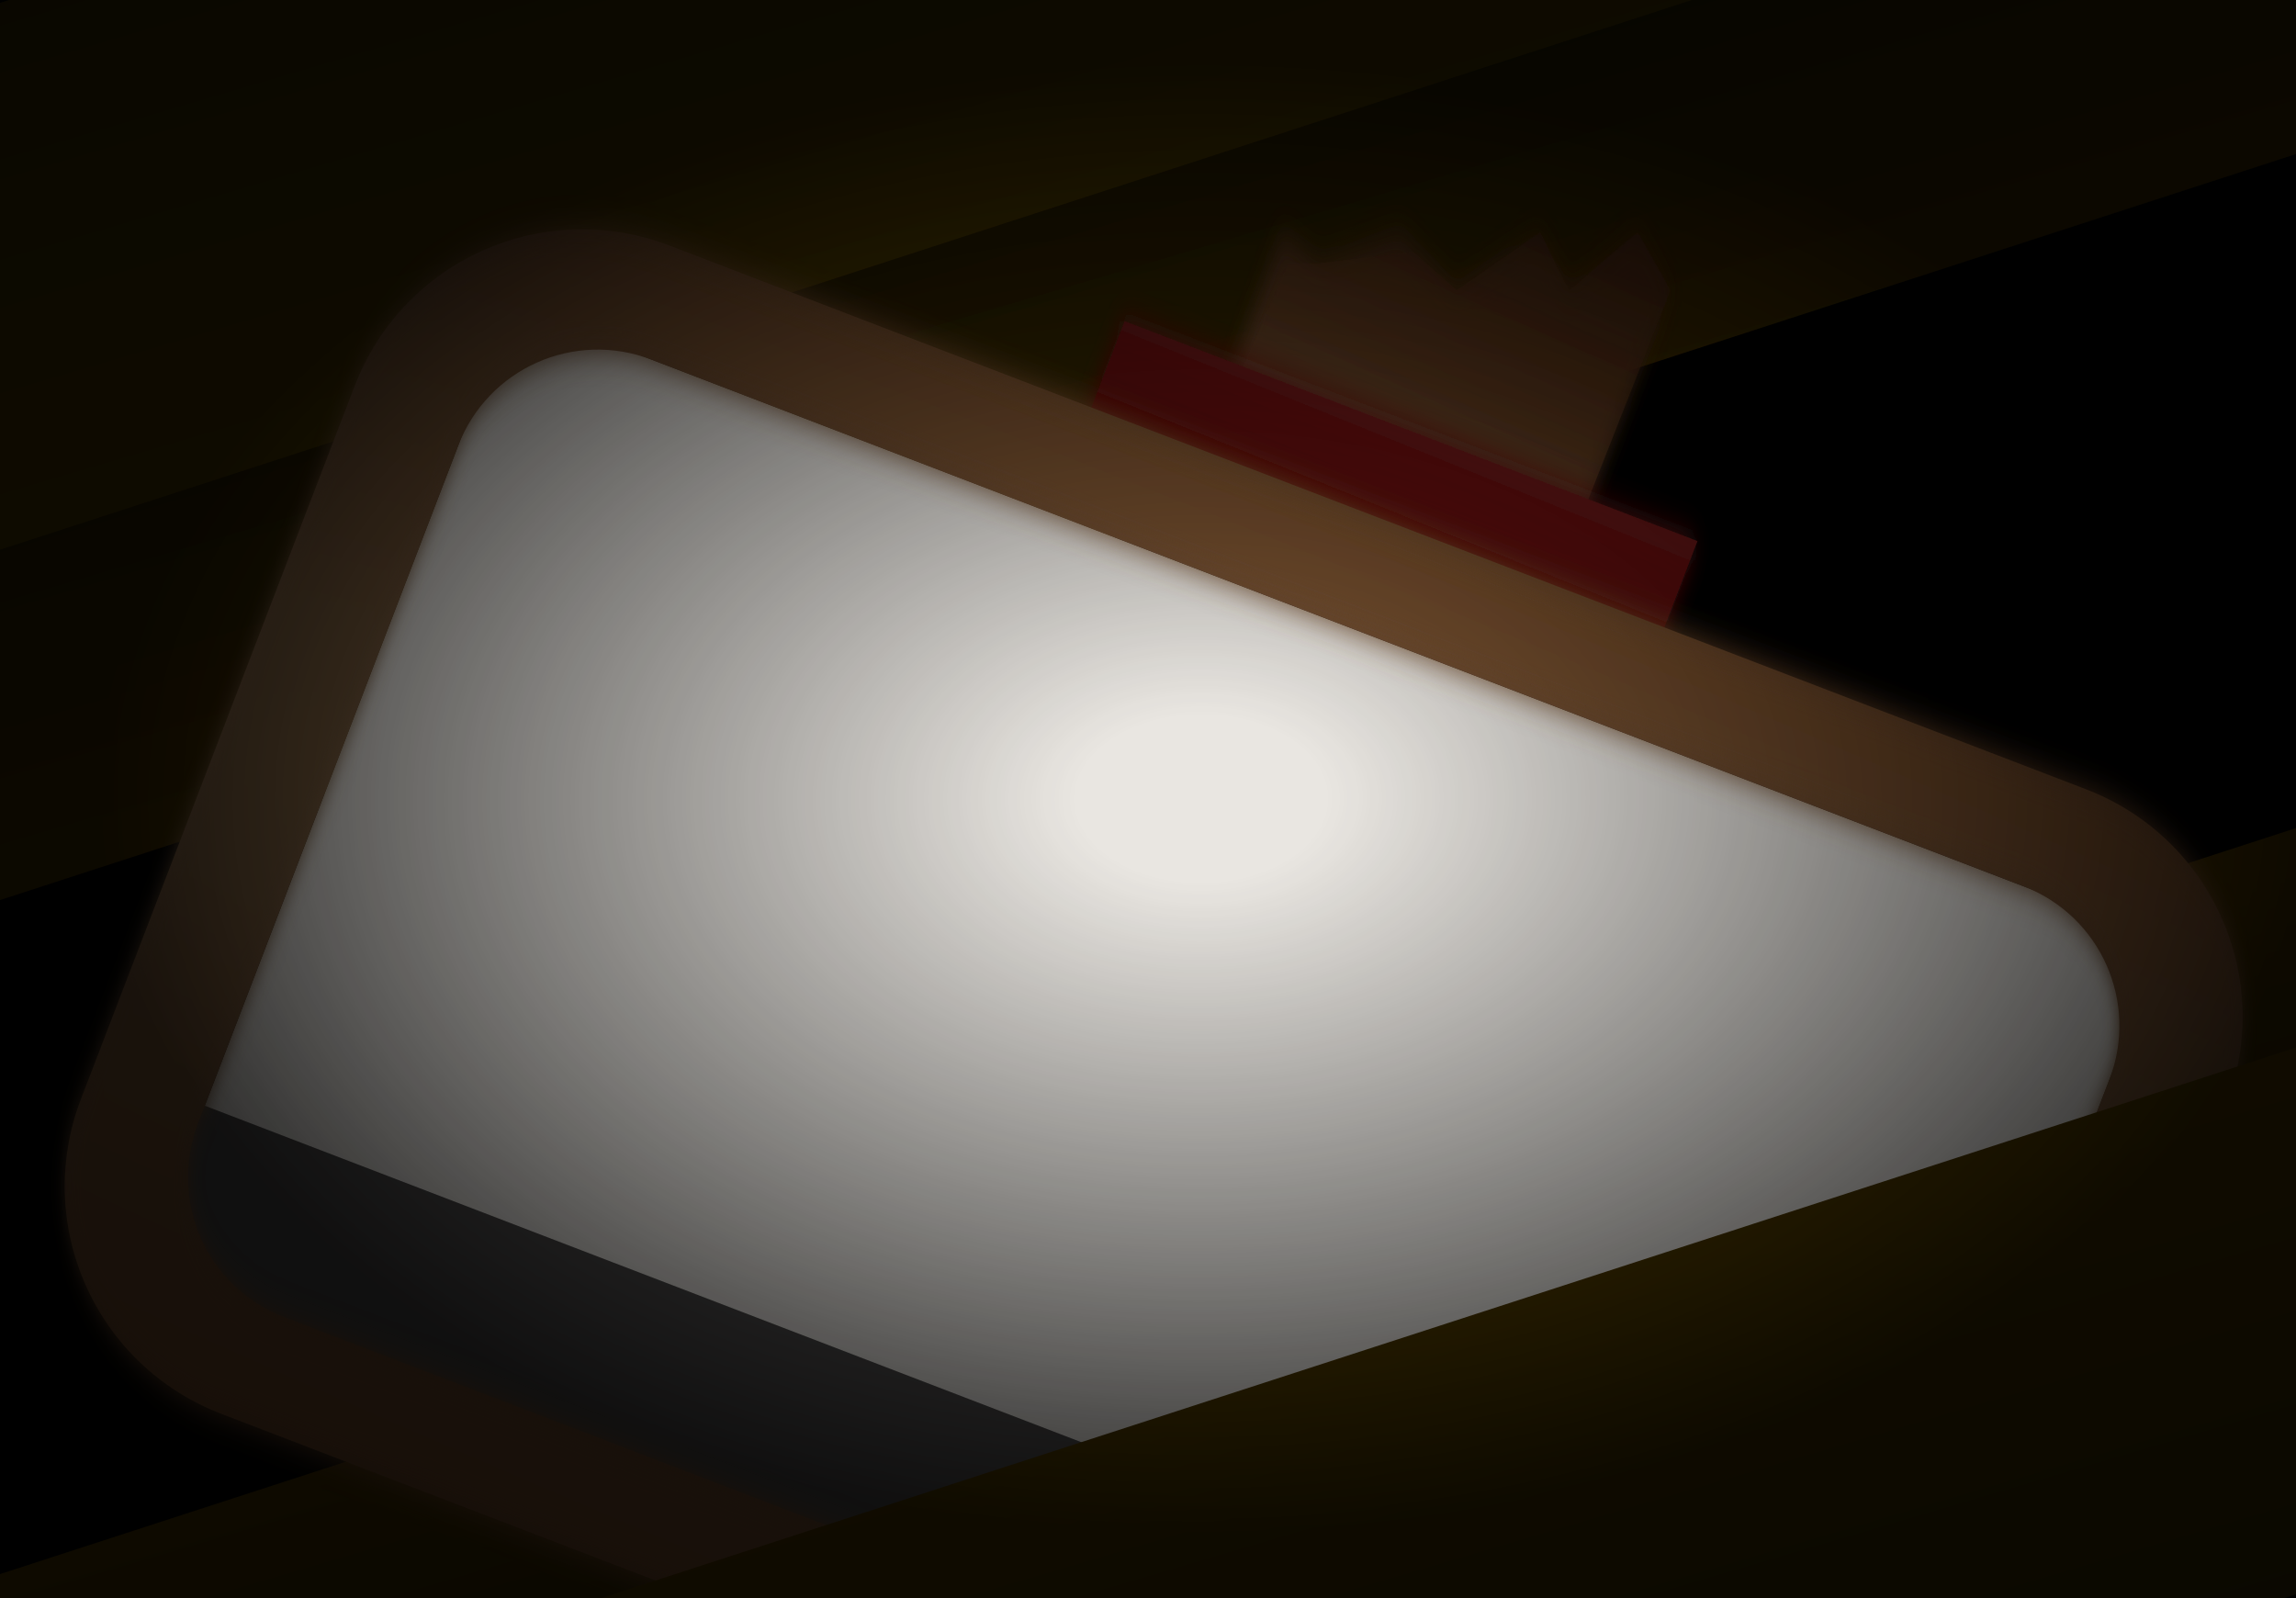
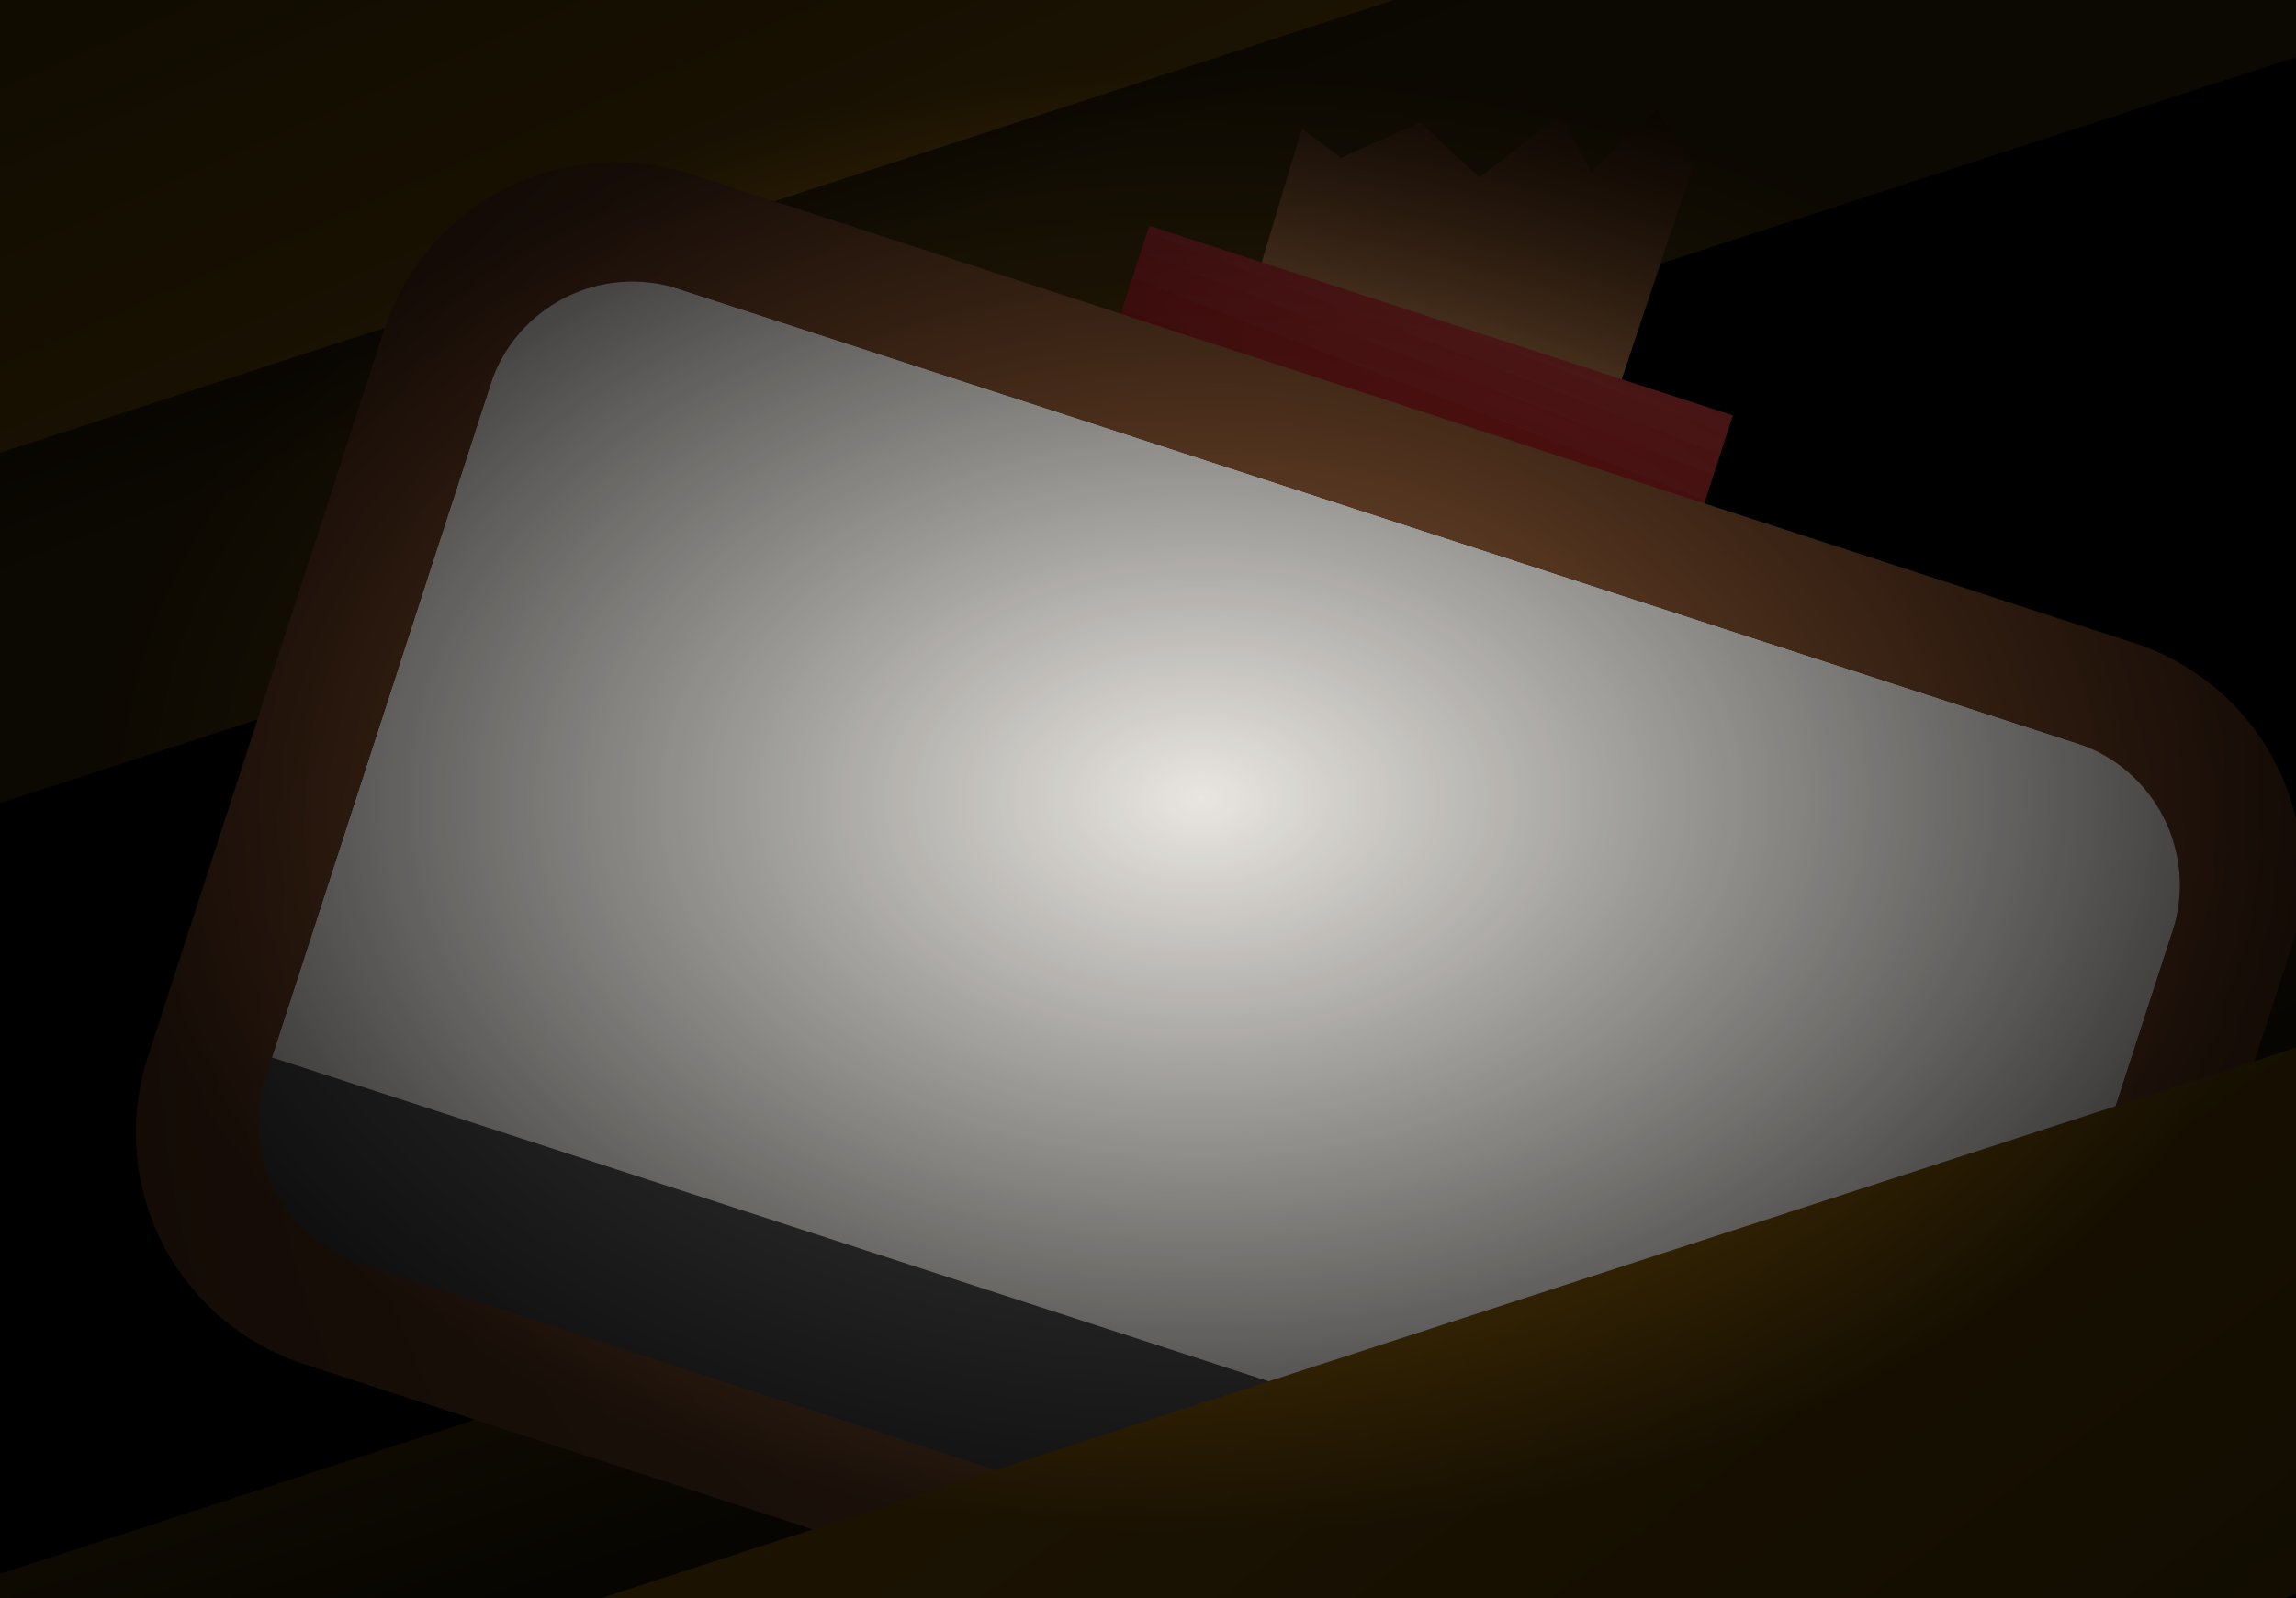
<svg xmlns="http://www.w3.org/2000/svg" id="svg963" viewBox="0 0 368 256" height="256mm" width="368mm">
  <style>
- @keyframes rect1018_t { 0% { transform: translate(425.926px,209.559px) rotate(-18deg) scale(-32.0489,32.0841) translate(-12.5197px,-1.29883px); animation-timing-function: cubic-bezier(0,0,0.58,1); } 51.324% { transform: translate(425.926px,213.559px) rotate(-18deg) scale(-32.0489,32.0841) translate(-12.5197px,-1.29883px); } 100% { transform: translate(425.926px,209.559px) rotate(-18deg) scale(-32.0489,32.0841) translate(-12.5197px,-1.29883px); } }
@keyframes rect1018-3_t { 0% { transform: translate(632.587px,338.098px) rotate(162deg) scale(-32.0489,32.0841) translate(-12.5197px,-1.29883px); animation-timing-function: cubic-bezier(0.42,0,0.58,1); } 51.324% { transform: translate(632.587px,335.098px) rotate(162deg) scale(-32.0489,32.0841) translate(-12.5197px,-1.29883px); animation-timing-function: cubic-bezier(0.42,0,0.58,1); } 100% { transform: translate(632.587px,338.098px) rotate(162deg) scale(-32.0489,32.0841) translate(-12.5197px,-1.29883px); } }
- @keyframes rect1018-2_t { 0% { transform: translate(394.481px,163.623px) rotate(-18deg) scale(-32.0489,32.0841) translate(-12.5197px,-1.29883px); animation-timing-function: cubic-bezier(0.42,0,0.58,1); } 51.324% { transform: translate(394.481px,170.623px) rotate(-18deg) scale(-32.0489,32.0841) translate(-12.5197px,-1.29883px); animation-timing-function: cubic-bezier(0.42,0,0.58,1); } 100% { transform: translate(394.481px,163.623px) rotate(-18deg) scale(-32.0489,32.0841) translate(-12.5197px,-1.29883px); } }
- @keyframes a0_t { 0% { transform: translate(285.809px,175.685px) rotate(21deg) translate(-160.659px,-131.151px); animation-timing-function: cubic-bezier(0.42,0,0.58,1); } 51.351% { transform: translate(284.809px,173.5819px) rotate(21deg) translate(-160.659px,-131.151px); animation-timing-function: cubic-bezier(0.42,0,0.58,1); } 100% { transform: translate(285.809px,175.685px) rotate(21deg) translate(-160.659px,-131.151px); } }
+ @keyframes rect1018-5_t { 0% { transform: translate(425.927px,209.521px) rotate(-18deg) scale(-32.0489,32.0841) translate(-12.5197px,-1.29883px); animation-timing-function: cubic-bezier(0.42,0,0.58,1); } 51.324% { transform: translate(425.927px,213.521px) rotate(-18deg) scale(-32.0489,32.0841) translate(-12.5197px,-1.29883px); animation-timing-function: cubic-bezier(0.42,0,0.58,1); } 100% { transform: translate(425.927px,209.521px) rotate(-18deg) scale(-32.0489,32.0841) translate(-12.5197px,-1.29883px); } }
+ @keyframes rect1018-7_t { 0% { transform: translate(394.482px,163.585px) rotate(-18deg) scale(-32.0489,32.0841) translate(-12.5197px,-1.29883px); animation-timing-function: cubic-bezier(0.42,0,0.58,1); } 51.324% { transform: translate(394.482px,170.585px) rotate(-18deg) scale(-32.0489,32.0841) translate(-12.5197px,-1.29883px); animation-timing-function: cubic-bezier(0.42,0,0.58,1); } 100% { transform: translate(394.482px,163.585px) rotate(-18deg) scale(-32.0489,32.0841) translate(-12.5197px,-1.29883px); } }
+ @keyframes rect1018-6_t { 0% { transform: translate(632.587px,338.098px) rotate(162deg) scale(-32.0489,32.0841) translate(-12.5197px,-1.29883px); animation-timing-function: cubic-bezier(0.42,0,0.58,1); } 51.324% { transform: translate(632.587px,335.098px) rotate(162deg) scale(-32.0489,32.0841) translate(-12.5197px,-1.29883px); animation-timing-function: cubic-bezier(0.42,0,0.58,1); } 100% { transform: translate(632.587px,338.098px) rotate(162deg) scale(-32.0489,32.0841) translate(-12.5197px,-1.29883px); } }
+ @keyframes a0_t { 0% { transform: translate(285.809px,175.685px) rotate(21deg) translate(-160.659px,-131.151px); animation-timing-function: cubic-bezier(0.42,0,0.58,1); } 51.351% { transform: translate(284.809px,172.5819px) rotate(21deg) translate(-160.659px,-131.151px); animation-timing-function: cubic-bezier(0.42,0,0.58,1); } 100% { transform: translate(285.809px,175.685px) rotate(21deg) translate(-160.659px,-131.151px); } }
@keyframes a1_t { 0% { transform: translate(141.746px,131.415px); } 47.594% { transform: translate(141.746px,131.415px); animation-timing-function: cubic-bezier(0.42,0,0.58,1); } 68.378% { transform: translate(141.746px,137.266px); } 100% { transform: translate(141.746px,137.266px); } }
@keyframes Mine_t { 0% { transform: scale(1,1) translate(-35.0888px,-33.5px); } 47.594% { transform: scale(1,1) translate(-35.0888px,-33.5px); animation-timing-function: cubic-bezier(0.42,0,0.58,1); } 68.378% { transform: scale(1,1) translate(-35.0888px,-33.5px); animation-timing-function: cubic-bezier(0.42,0,0.58,1); } 83.946% { transform: scale(1,0.9) translate(-35.0888px,-33.5px); } 100% { transform: scale(1,0.9) translate(-35.0888px,-33.5px); } }
@keyframes Real-Mine_t { 0% { transform: translate(288.7412px,58.2639px); } 4.351% { transform: translate(288.7412px,58.2639px); animation-timing-function: cubic-bezier(0.42,0,0.58,1); } 29.946% { transform: translate(88.4072px,59.2772px); animation-timing-function: cubic-bezier(0.42,0,0.58,1); } 50.865% { transform: translate(-112.2536px,53.852px); } 100% { transform: translate(-112.2536px,53.852px); } }
@keyframes a3_t { 0% { transform: translate(62.3385px,-9.1795px); } 4.351% { transform: translate(62.3385px,-9.1795px); animation-timing-function: cubic-bezier(0.42,0,0.58,1); } 45.73% { transform: translate(62.3385px,-6.1795px); animation-timing-function: cubic-bezier(0.42,0,0.58,1); } 51.351% { transform: translate(62.3385px,-12.1796px); } 100% { transform: translate(62.3385px,-12.1796px); } }
@keyframes a2_t { 0% { transform: translate(-48px,16.33679px); } 4.351% { transform: translate(-48px,16.33679px); animation-timing-function: cubic-bezier(0.42,0,0.58,1); } 45.73% { transform: translate(-48px,13.15594px); } 100% { transform: translate(-48px,13.15594px); } }
@keyframes a2_h { 0% { height: 65.838px; } 4.351% { height: 65.838px; animation-timing-function: cubic-bezier(0.42,0,0.58,1); } 45.73% { height: 69.018px; } 100% { height: 69.018px; } }
@keyframes a4_t { 0% { transform: translate(0px,33.49179px); } 4.351% { transform: translate(0px,33.49179px); animation-timing-function: cubic-bezier(0.42,0,0.58,1); } 33.892% { transform: translate(0px,40.91022px); animation-timing-function: cubic-bezier(0.42,0,0.58,1); } 51.351% { transform: translate(-0.0001px,33.49179px); } 100% { transform: translate(-0.0001px,33.49179px); } }
@keyframes a4_h { 0% { height: 44.709px; } 4.351% { height: 44.709px; animation-timing-function: cubic-bezier(0.42,0,0.58,1); } 33.892% { height: 40.291px; animation-timing-function: cubic-bezier(0.42,0,0.58,1); } 51.351% { height: 44.709px; } 100% { height: 44.709px; } }
@keyframes a5_t { 0% { transform: translate(14.3388px,-7.554561px); } 4.351% { transform: translate(14.3388px,-7.554561px); animation-timing-function: cubic-bezier(0.42,0,0.58,1); } 29.946% { transform: translate(14.3388px,1.12049px); animation-timing-function: cubic-bezier(0.42,0,0.58,1); } 45.054% { transform: translate(14.3388px,-26.94881px); animation-timing-function: cubic-bezier(0.42,0,0.58,1); } 56.757% { transform: translate(14.3389px,-7.554604px); } 100% { transform: translate(14.3389px,-7.554604px); } }
@keyframes rect1149_t { 0% { transform: translate(285.809px,175.685px) rotate(21deg) scale(0.8,0.8) translate(-28.8651px,-39.6406px); animation-timing-function: cubic-bezier(0.42,0,0.58,1); } 51.351% { transform: translate(286.9608px,173.9683px) rotate(21deg) scale(0.8,0.8) translate(-28.8651px,-39.6406px); animation-timing-function: cubic-bezier(0.42,0,0.58,1); } 100% { transform: translate(285.809px,175.685px) rotate(21deg) scale(0.8,0.8) translate(-28.8651px,-39.6406px); } }
- @keyframes rect1149-2_t { 0% { transform: translate(285.809px,175.685px) rotate(21deg) scale(0.8,0.8) translate(-28.8651px,-39.6406px); animation-timing-function: cubic-bezier(0.42,0,0.58,1); } 51.351% { transform: translate(286.9608px,173.9683px) rotate(21deg) scale(0.8,0.8) translate(-28.8651px,-39.6406px); animation-timing-function: cubic-bezier(0.42,0,0.58,1); } 100% { transform: translate(285.809px,175.685px) rotate(21deg) scale(0.8,0.8) translate(-28.8651px,-39.6406px); } }
- @keyframes rect1018-4_t { 0% { transform: translate(642.922px,369.906px) rotate(162deg) scale(-32.0489,32.0841) translate(-12.5197px,-1.29883px); animation-timing-function: cubic-bezier(0.42,0,0.58,1); } 51.324% { transform: translate(642.922px,364.095px) rotate(162deg) scale(-32.0489,32.0841) translate(-12.5197px,-1.29883px); animation-timing-function: cubic-bezier(0.42,0,0.58,1); } 100% { transform: translate(642.922px,369.906px) rotate(162deg) scale(-32.0489,32.0841) translate(-12.5197px,-1.29883px); } }
+ @keyframes rect1018-2_t { 0% { transform: translate(642.922px,369.906px) rotate(162deg) scale(-32.0489,32.0841) translate(-12.5197px,-1.29883px); animation-timing-function: cubic-bezier(0.42,0,0.58,1); } 51.324% { transform: translate(642.922px,364.095px) rotate(162deg) scale(-32.0489,32.0841) translate(-12.5197px,-1.29883px); animation-timing-function: cubic-bezier(0.42,0,0.58,1); } 100% { transform: translate(642.922px,369.906px) rotate(162deg) scale(-32.0489,32.0841) translate(-12.5197px,-1.29883px); } }
    </style>
  <defs id="defs957">
    <linearGradient id="Gradient-0" x1="13.96" y1="12.432" x2="14.059" y2="16.119" gradientUnits="userSpaceOnUse" gradientTransform="matrix(1 0 0 1 -0.115334 -13.6819)">
      <stop offset="0" stop-color="#100d03" />
      <stop offset="1" stop-color="#443000" />
    </linearGradient>
-     <linearGradient id="Gradient-1" x1="13.96" y1="12.432" x2="14.059" y2="16.119" gradientUnits="userSpaceOnUse" gradientTransform="matrix(1 0 0 1 -0.115334 -13.6819)">
-       <stop offset="0" stop-color="#272004" />
-       <stop offset="1" stop-color="#4b3700" />
+     <linearGradient id="Gradient-1" x1="12.52" y1="0" x2="12.444" y2="1.405" gradientUnits="userSpaceOnUse">
+       <stop offset="0.007" stop-color="#100d03" />
+       <stop offset="1" stop-color="#44310a" />
    </linearGradient>
-     <radialGradient id="Gradient-2" cx="254" cy="142.875" r="160.659" fx="254" fy="142.875" gradientUnits="userSpaceOnUse" gradientTransform="matrix(26.0926 0.522793 -0.0850496 4.24481 -5655.38 -199.267)">
+     <linearGradient id="Gradient-2" x1="13.646" y1="0.353" x2="13.336" y2="3.387" gradientUnits="userSpaceOnUse">
+       <stop offset="0" stop-color="#4b3700" />
+       <stop offset="1" stop-color="#84590b" />
+     </linearGradient>
+     <linearGradient id="Gradient-3" x1="12.521" y1="1.141" x2="12.52" y2="2.598" gradientUnits="userSpaceOnUse">
+       <stop offset="0.15" stop-color="#100d03" />
+       <stop offset="1" stop-color="#44310a" />
+     </linearGradient>
+     <radialGradient id="Gradient-4" cx="254" cy="142.875" r="160.659" fx="254" fy="142.875" gradientUnits="userSpaceOnUse" gradientTransform="matrix(26.0926 0.522793 -0.0850496 4.24481 -5655.38 -199.267)">
      <stop offset="0" stop-color="#6c5d53" />
      <stop offset="1" stop-color="#28170b" />
    </radialGradient>
-     <linearGradient id="Gradient-3" x1="40.375" y1="10.994" x2="33.846" y2="125.601" gradientUnits="userSpaceOnUse">
-       <stop offset="0" stop-color="#49260e" />
-       <stop offset="1" stop-color="#8f6e52" />
+     <linearGradient id="Gradient-5" x1="28.644" y1="6.01" x2="29.15" y2="50.268" gradientUnits="userSpaceOnUse">
+       <stop offset="0" stop-color="#391c06" />
+       <stop offset="1" stop-color="#9a673f" />
    </linearGradient>
-     <linearGradient id="Gradient-4" x1="40.375" y1="10.994" x2="33.846" y2="125.601" gradientUnits="userSpaceOnUse">
-       <stop offset="0" stop-color="#49260e" stop-opacity="0.57" />
-       <stop offset="1" stop-color="#8f6e52" />
-     </linearGradient>
-     <linearGradient id="Gradient-5" x1="49.178" y1="0" x2="48.827" y2="19.301" gradientUnits="userSpaceOnUse">
-       <stop offset="0" stop-color="#661414" />
+     <linearGradient id="Gradient-6" x1="49.178" y1="0" x2="47.028" y2="38.342" gradientUnits="userSpaceOnUse">
+       <stop offset="0" stop-color="#9d2d2d" />
      <stop offset="1" stop-color="#550000" />
    </linearGradient>
-     <radialGradient id="Gradient-6" cx="254" cy="142.875" r="160.659" fx="254" fy="142.875" gradientUnits="userSpaceOnUse" gradientTransform="matrix(26.0926 0.522793 -0.0850496 4.24481 -5655.38 -199.267)">
-       <stop offset="0.005" stop-color="#8f6e52" />
-       <stop offset="1" stop-color="#49260e" />
+     <radialGradient id="Gradient-7" cx="959.998" cy="540" r="689.837" fx="959.998" fy="540" gradientUnits="userSpaceOnUse">
+       <stop offset="0.085" stop-color="#9a673f" />
+       <stop offset="0.995" stop-color="#5e341c" />
    </radialGradient>
-     <radialGradient id="Gradient-7" cx="254" cy="142.875" r="160.659" fx="254" fy="142.875" gradientUnits="userSpaceOnUse" gradientTransform="matrix(26.0926 0.522793 -0.0850496 4.24481 -5655.38 -199.267)">
-       <stop offset="0.005" stop-color="#7a6244" />
-       <stop offset="1" stop-color="#6f3b17" />
-     </radialGradient>
-     <radialGradient id="Gradient-8" cx="9.23" cy="7.354" r="13.485" fx="9.23" fy="7.354" gradientUnits="userSpaceOnUse" gradientTransform="matrix(21.8678 -0.0871511 0.0557464 14.549 85.8646 54.3842)">
-       <stop offset="0.085" stop-color="#000000" stop-opacity="0" />
+     <linearGradient id="Gradient-8" x1="13.845" y1="-1.249" x2="12.007" y2="4.232" gradientUnits="userSpaceOnUse">
+       <stop offset="0" stop-color="#4b3700" />
+       <stop offset="1" stop-color="#84590b" />
+     </linearGradient>
+     <radialGradient id="Gradient-9" cx="9.23" cy="7.354" r="13.485" fx="9.23" fy="7.354" gradientUnits="userSpaceOnUse" gradientTransform="matrix(21.8678 -0.0871511 0.0557464 14.549 85.8646 54.3842)">
+       <stop offset="0" stop-color="#000000" stop-opacity="0" />
      <stop offset="0.75" stop-color="#000000" />
    </radialGradient>
    <clipPath id="ClipPath-1">
-       <path id="rect991-2" d="M500.607,160.988C418.714,160.988,352.785,226.917,352.785,308.811L352.785,771.189C352.785,853.083,418.714,919.012,500.607,919.012L1419.39,919.012C1501.29,919.012,1567.21,853.083,1567.21,771.189L1567.21,308.811C1567.21,226.917,1501.29,160.988,1419.39,160.988Z" fill="url(#Gradient-2)" fill-rule="evenodd" stroke-dasharray="none" stroke-linecap="round" stroke-linejoin="round" stroke-miterlimit="4" stroke-width="18.76" transform="translate(141.746,82.7407) scale(0.264583,0.264583) translate(-960,-540)" style="paint-order: fill markers stroke;" />
+       <path id="rect991-2" d="M500.607,160.988C418.714,160.988,352.785,226.917,352.785,308.811L352.785,771.189C352.785,853.083,418.714,919.012,500.607,919.012L1419.39,919.012C1501.29,919.012,1567.21,853.083,1567.21,771.189L1567.21,308.811C1567.21,226.917,1501.29,160.988,1419.39,160.988Z" fill="url(#Gradient-4)" fill-rule="evenodd" stroke-dasharray="none" stroke-linecap="round" stroke-linejoin="round" stroke-miterlimit="4" stroke-width="18.76" transform="translate(141.746,82.7407) scale(0.264583,0.264583) translate(-960,-540)" style="paint-order: fill markers stroke;" />
    </clipPath>
  </defs>
  <g id="layer3" display="inline" transform="translate(184,128) translate(-184,-128)">
    <rect id="rect999" height="14.205" width="26.97" fill="#000000" fill-opacity="1" fill-rule="evenodd" stroke-linecap="square" stroke-linejoin="round" stroke-width="0.552" transform="translate(184,128.001) scale(21.3659,21.3894) translate(-13.4849,-7.10241)" style="paint-order: fill markers stroke;" />
  </g>
  <g transform="translate(184,128) translate(-518.702,-266.764)">
-     <path id="rect1018" display="inline" fill="url(#Gradient-0)" fill-opacity="1" fill-rule="evenodd" stroke="none" stroke-dasharray="none" stroke-linecap="square" stroke-linejoin="round" stroke-miterlimit="4" stroke-width="0.552" d="M0,0L25.039,0L25.039,2.598L0,2.598Z" filter="brightness(0.74)" transform="translate(425.926,209.559) rotate(-18) scale(-32.0489,32.0841) translate(-12.5197,-1.29883)" style="animation: 3.7s linear infinite both rect1018_t;" />
    <path id="rect1018-3" display="inline" fill="url(#Gradient-0)" fill-opacity="1" fill-rule="evenodd" stroke="none" stroke-dasharray="none" stroke-linecap="square" stroke-linejoin="round" stroke-miterlimit="4" stroke-width="0.552" d="M0,0L25.039,0L25.039,2.598L0,2.598Z" transform="translate(632.587,338.098) rotate(162) scale(-32.0489,32.0841) translate(-12.5197,-1.29883)" style="animation: 3.7s linear infinite both rect1018-3_t;" />
-     <rect id="rect1018-2" height="2.598" width="25.039" display="inline" fill="url(#Gradient-1)" fill-opacity="1" fill-rule="evenodd" stroke="none" stroke-dasharray="none" stroke-linecap="square" stroke-linejoin="round" stroke-miterlimit="4" stroke-width="0.552" filter="brightness(0.86)" transform="translate(394.481,163.623) rotate(-18) scale(-32.0489,32.0841) translate(-12.5197,-1.29883)" style="paint-order: fill markers stroke; animation: 3.7s linear infinite both rect1018-2_t;" />
-     <g id="Living-Spac" opacity="1" transform="translate(459.533,250.62) translate(-214.667,-139.804)">
+     <g transform="translate(396.615,175.501) translate(-410.204,-186.583)">
+       <path id="rect1018-5" display="inline" fill="url(#Gradient-1)" fill-opacity="1" fill-rule="evenodd" stroke="none" stroke-dasharray="none" stroke-linecap="square" stroke-linejoin="round" stroke-miterlimit="4" stroke-width="0.552" d="M0,0L25.039,0L25.039,2.598L0,2.598Z" opacity="0.85" transform="translate(425.927,209.521) rotate(-18) scale(-32.0489,32.0841) translate(-12.5197,-1.29883)" style="animation: 3.7s linear infinite both rect1018-5_t;" />
+       <rect id="rect1018-7" height="2.598" width="25.039" display="inline" fill="url(#Gradient-2)" fill-opacity="1" fill-rule="evenodd" stroke="none" stroke-dasharray="none" stroke-linecap="square" stroke-linejoin="round" stroke-miterlimit="4" stroke-width="0.552" transform="translate(394.482,163.585) rotate(-18) scale(-32.0489,32.0841) translate(-12.5197,-1.29883)" style="paint-order: fill markers stroke; animation: 3.7s linear infinite both rect1018-7_t;" />
+     </g>
+     <path id="rect1018-6" display="inline" fill="url(#Gradient-3)" fill-opacity="1" fill-rule="evenodd" stroke="none" stroke-dasharray="none" stroke-linecap="square" stroke-linejoin="round" stroke-miterlimit="4" stroke-width="0.552" d="M0,0L25.039,0L25.039,2.598L0,2.598Z" opacity="0.85" transform="translate(632.587,338.098) rotate(162) scale(-32.0489,32.0841) translate(-12.5197,-1.29883)" style="animation: 3.7s linear infinite both rect1018-6_t;" />
+     <g id="Living-Spac" opacity="1" transform="translate(529.867,298.975) rotate(-3) translate(-274.537,-203.849)">
      <g opacity="1" transform="translate(285.809,175.685) rotate(21) translate(-160.659,-131.151)" style="animation: 3.7s linear infinite both a0_t;">
        <g id="Telle" clip-path="url(#ClipPath-1)" transform="translate(160.659,161.739) translate(-141.746,-82.4575)">
          <g id="Mine" style="animation: 3.7s linear infinite both a1_t;">
            <g transform="translate(141.746,131.415) translate(-35.0888,-33.5)" style="animation: 3.7s linear infinite both Mine_t;" />
          </g>
          <rect width="283.493" height="164.349" fill="#e9e6e1" stroke-width="0.552" stroke-linecap="square" stroke-linejoin="round" stroke="none" transform="translate(141.746,82.7407) translate(-141.746,-82.1743)" />
          <g transform="translate(35.0609,33.0996) translate(-39,-34.5092)" />
          <g transform="translate(108.942,43.966) translate(-39,-8.8559)" />
          <g id="Real-Mine" transform="translate(342.08,98.6707) translate(-53.3388,-40.4068)" style="animation: 3.7s linear infinite both Real-Mine_t;">
            <g style="animation: 3.7s linear infinite both a3_t;">
              <rect width="78" height="65.838" fill="#211f1f" stroke-width="0.552" stroke-linecap="square" stroke-linejoin="round" stroke="none" transform="translate(62.3385,-9.1795) translate(-48,16.3368)" style="animation: 3.7s linear infinite both a2_t, 3.7s linear infinite both a2_h;" />
            </g>
            <rect width="106.678" height="44.709" fill="#2b2323" stroke-width="0.552" stroke-linecap="square" stroke-linejoin="round" stroke="none" transform="translate(51.6776,55.8464) translate(-51.6776,-22.3546)" style="animation: 3.7s linear infinite both a4_t, 3.7s linear infinite both a4_h;" />
            <rect width="78" height="17.712" fill="#312e2e" stroke-width="0.552" stroke-linecap="square" stroke-linejoin="round" stroke="none" transform="translate(53.3388,-0.486851) translate(-39,-7.06771)" style="animation: 3.7s linear infinite both a5_t;" />
          </g>
          <rect width="305.142" height="30" fill="#4d4b4b" stroke-width="0.552" stroke-linecap="square" stroke-linejoin="round" stroke="none" transform="translate(141.746,152.866) translate(-150.031,-15)" />
        </g>
        <g transform="translate(-210.176,-10.3573) rotate(-21) scale(1.3,1.3) translate(-32.9529,-37.8816)">
-           <path id="rect1149" fill="url(#Gradient-3)" fill-opacity="1" fill-rule="evenodd" stroke-dasharray="none" stroke-linecap="round" stroke-linejoin="round" stroke-miterlimit="4" stroke-width="8.978" d="M-0.91,25.648L6.218,28.062L16.146,19.101L27.434,24.381L36.217,11.397L43.592,18.179L50.251,6.01L58.198,12.572C58.198,12.572,57.73,67.441,57.73,67.441C57.73,67.441,57.73,67.441,57.73,67.441L0,67.441C0,67.441,0,67.441,0,67.441C0,67.441,-0.91,25.648,-0.91,25.648Z" stroke="none" filter="blur(2px)" transform="translate(285.809,175.685) rotate(21) scale(0.8,0.8) translate(-28.8651,-39.6406)" style="animation: 3.7s linear infinite both rect1149_t;" />
-           <path id="rect1149-2" fill="url(#Gradient-4)" fill-opacity="1" fill-rule="evenodd" stroke-dasharray="none" stroke-linecap="round" stroke-linejoin="round" stroke-miterlimit="4" stroke-width="8.978" d="M1.711,29.792L6.218,28.062L19.027,21.239L27.434,24.381L36.217,11.397L43.592,18.179L50.251,6.01L58.198,12.572C58.198,12.572,57.73,67.441,57.73,67.441C57.73,67.441,57.73,67.441,57.73,67.441L0,67.441C0,67.441,0,67.441,0,67.441C0,67.441,1.711,29.792,1.711,29.792Z" stroke="none" filter="blur(0px)" transform="translate(285.809,175.685) rotate(21) scale(0.8,0.8) translate(-28.8651,-39.6406)" style="animation: 3.7s linear infinite both rect1149-2_t;" />
+           <path id="rect1149" fill="url(#Gradient-5)" fill-opacity="1" fill-rule="evenodd" stroke-dasharray="none" stroke-linecap="round" stroke-linejoin="round" stroke-miterlimit="4" stroke-width="8.978" d="M-0.91,25.648L6.218,28.062L16.146,19.101L27.434,24.381L36.217,11.397L43.592,18.179L50.251,6.01L58.198,12.572C58.198,12.572,57.73,67.441,57.73,67.441C57.73,67.441,57.73,67.441,57.73,67.441L0,67.441C0,67.441,0,67.441,0,67.441C0,67.441,-0.91,25.648,-0.91,25.648Z" stroke="none" filter="none" transform="translate(285.809,175.685) rotate(21) scale(0.8,0.8) translate(-28.8651,-39.6406)" style="animation: 3.7s linear infinite both rect1149_t;" />
        </g>
-         <rect id="rect1147" width="98.355" height="25.123" ry="3.515329e-14" fill="url(#Gradient-5)" fill-rule="evenodd" stroke-dasharray="none" stroke-linecap="round" stroke-linejoin="round" stroke-miterlimit="4" stroke-width="5.561" filter="blur(2.2px)" transform="translate(160.659,59.4778) translate(-49.1776,-12.5617)" style="paint-order: fill markers stroke;" />
-         <rect id="rect1147-2" width="98.355" height="25.123" ry="3.515329e-14" fill="url(#Gradient-5)" fill-rule="evenodd" stroke-dasharray="none" stroke-linecap="round" stroke-linejoin="round" stroke-miterlimit="4" stroke-width="5.561" filter="blur(0px)" transform="translate(160.659,59.4778) translate(-49.1776,-12.5617)" style="paint-order: fill markers stroke;" />
-         <path id="rect991" d="M500.607,160.988C418.714,160.988,352.785,226.917,352.785,308.811L352.785,771.189C352.785,853.083,418.714,919.012,500.607,919.012L1419.39,919.012C1501.29,919.012,1567.21,853.083,1567.21,771.189L1567.21,308.811C1567.21,226.917,1501.29,160.988,1419.39,160.988ZM514.975,229.42L1405.03,229.42C1455.28,229.42,1495.73,269.876,1495.73,320.129L1495.73,759.871C1495.73,810.124,1455.28,850.58,1405.03,850.58L514.975,850.58C464.722,850.58,424.266,810.124,424.266,759.871L424.266,320.129C424.266,269.876,464.722,229.42,514.975,229.42Z" fill="url(#Gradient-6)" fill-rule="evenodd" stroke-dasharray="none" stroke-linecap="round" stroke-linejoin="round" stroke-miterlimit="4" stroke-width="18.76" transform="translate(160.659,162.022) scale(0.264583,0.264583) translate(-960,-540)" style="paint-order: fill markers stroke;" />
-         <path id="rect991-3" d="M500.607,160.988C418.714,160.988,352.785,226.917,352.785,308.811L352.785,771.189C352.785,853.083,418.714,919.012,500.607,919.012L1419.39,919.012C1501.29,919.012,1567.21,853.083,1567.21,771.189L1567.21,308.811C1567.21,226.917,1501.29,160.988,1419.39,160.988ZM514.975,229.42L1405.03,229.42C1455.28,229.42,1495.73,269.876,1495.73,320.129L1495.73,759.871C1495.73,810.124,1455.28,850.58,1405.03,850.58L514.975,850.58C464.722,850.58,424.266,810.124,424.266,759.871L424.266,320.129C424.266,269.876,464.722,229.42,514.975,229.42Z" fill="url(#Gradient-7)" fill-rule="evenodd" stroke-dasharray="none" stroke-linecap="round" stroke-linejoin="round" stroke-miterlimit="4" stroke-width="18.76" filter="blur(7.8px)" transform="translate(160.659,162.022) scale(0.264583,0.264583) translate(-960,-540)" style="paint-order: fill markers stroke;" />
+         <rect id="rect1147-2" width="98.355" height="25.123" ry="3.515329e-14" fill="url(#Gradient-6)" fill-rule="evenodd" stroke-dasharray="none" stroke-linecap="round" stroke-linejoin="round" stroke-miterlimit="4" stroke-width="5.561" filter="blur(0px)" transform="translate(160.659,59.4778) translate(-49.1776,-12.5617)" style="paint-order: fill markers stroke;" />
+         <path id="rect991" d="M500.607,160.988C418.714,160.988,352.785,226.917,352.785,308.811L352.785,771.189C352.785,853.083,418.714,919.012,500.607,919.012L1419.39,919.012C1501.29,919.012,1567.21,853.083,1567.21,771.189L1567.21,308.811C1567.21,226.917,1501.29,160.988,1419.39,160.988ZM514.975,229.42L1405.03,229.42C1455.28,229.42,1495.73,269.876,1495.73,320.129L1495.73,759.871C1495.73,810.124,1455.28,850.58,1405.03,850.58L514.975,850.58C464.722,850.58,424.266,810.124,424.266,759.871L424.266,320.129C424.266,269.876,464.722,229.42,514.975,229.42Z" fill="url(#Gradient-7)" fill-rule="evenodd" stroke-dasharray="none" stroke-linecap="round" stroke-linejoin="round" stroke-miterlimit="4" stroke-width="18.76" transform="translate(160.659,162.022) scale(0.264583,0.264583) translate(-960,-540)" style="paint-order: fill markers stroke;" />
      </g>
    </g>
-     <rect id="rect1018-4" height="2.598" width="25.039" display="inline" fill="url(#Gradient-1)" fill-opacity="1" fill-rule="evenodd" stroke="none" stroke-dasharray="none" stroke-linecap="square" stroke-linejoin="round" stroke-miterlimit="4" stroke-width="0.552" transform="translate(642.922,369.906) rotate(162) scale(-32.0489,32.0841) translate(-12.5197,-1.29883)" style="paint-order: fill markers stroke; animation: 3.7s linear infinite both rect1018-4_t;" />
+     <rect id="rect1018-2" height="2.598" width="25.039" display="inline" fill="url(#Gradient-8)" fill-opacity="1" fill-rule="evenodd" stroke="none" stroke-dasharray="none" stroke-linecap="square" stroke-linejoin="round" stroke-miterlimit="4" stroke-width="0.552" transform="translate(642.922,369.906) rotate(162) scale(-32.0489,32.0841) translate(-12.5197,-1.29883)" style="paint-order: fill markers stroke; animation: 3.7s linear infinite both rect1018-2_t;" />
  </g>
-   <path id="rect1722" display="inline" fill="url(#Gradient-8)" fill-opacity="1" fill-rule="evenodd" opacity="0.79" stroke-linecap="square" stroke-linejoin="round" stroke-width="12.132" d="M0,0L576.233,0L576.233,321.156L0,321.156Z" transform="translate(192.507,128) scale(0.8,0.8) translate(-288.117,-160.578)" />
+   <path id="rect1722" display="inline" fill="url(#Gradient-9)" fill-opacity="1" fill-rule="evenodd" opacity="0.79" stroke-linecap="square" stroke-linejoin="round" stroke-width="12.132" d="M0,0L576.233,0L576.233,321.156L0,321.156Z" transform="translate(192.507,128) scale(0.8,0.8) translate(-288.117,-160.578)" />
</svg>
